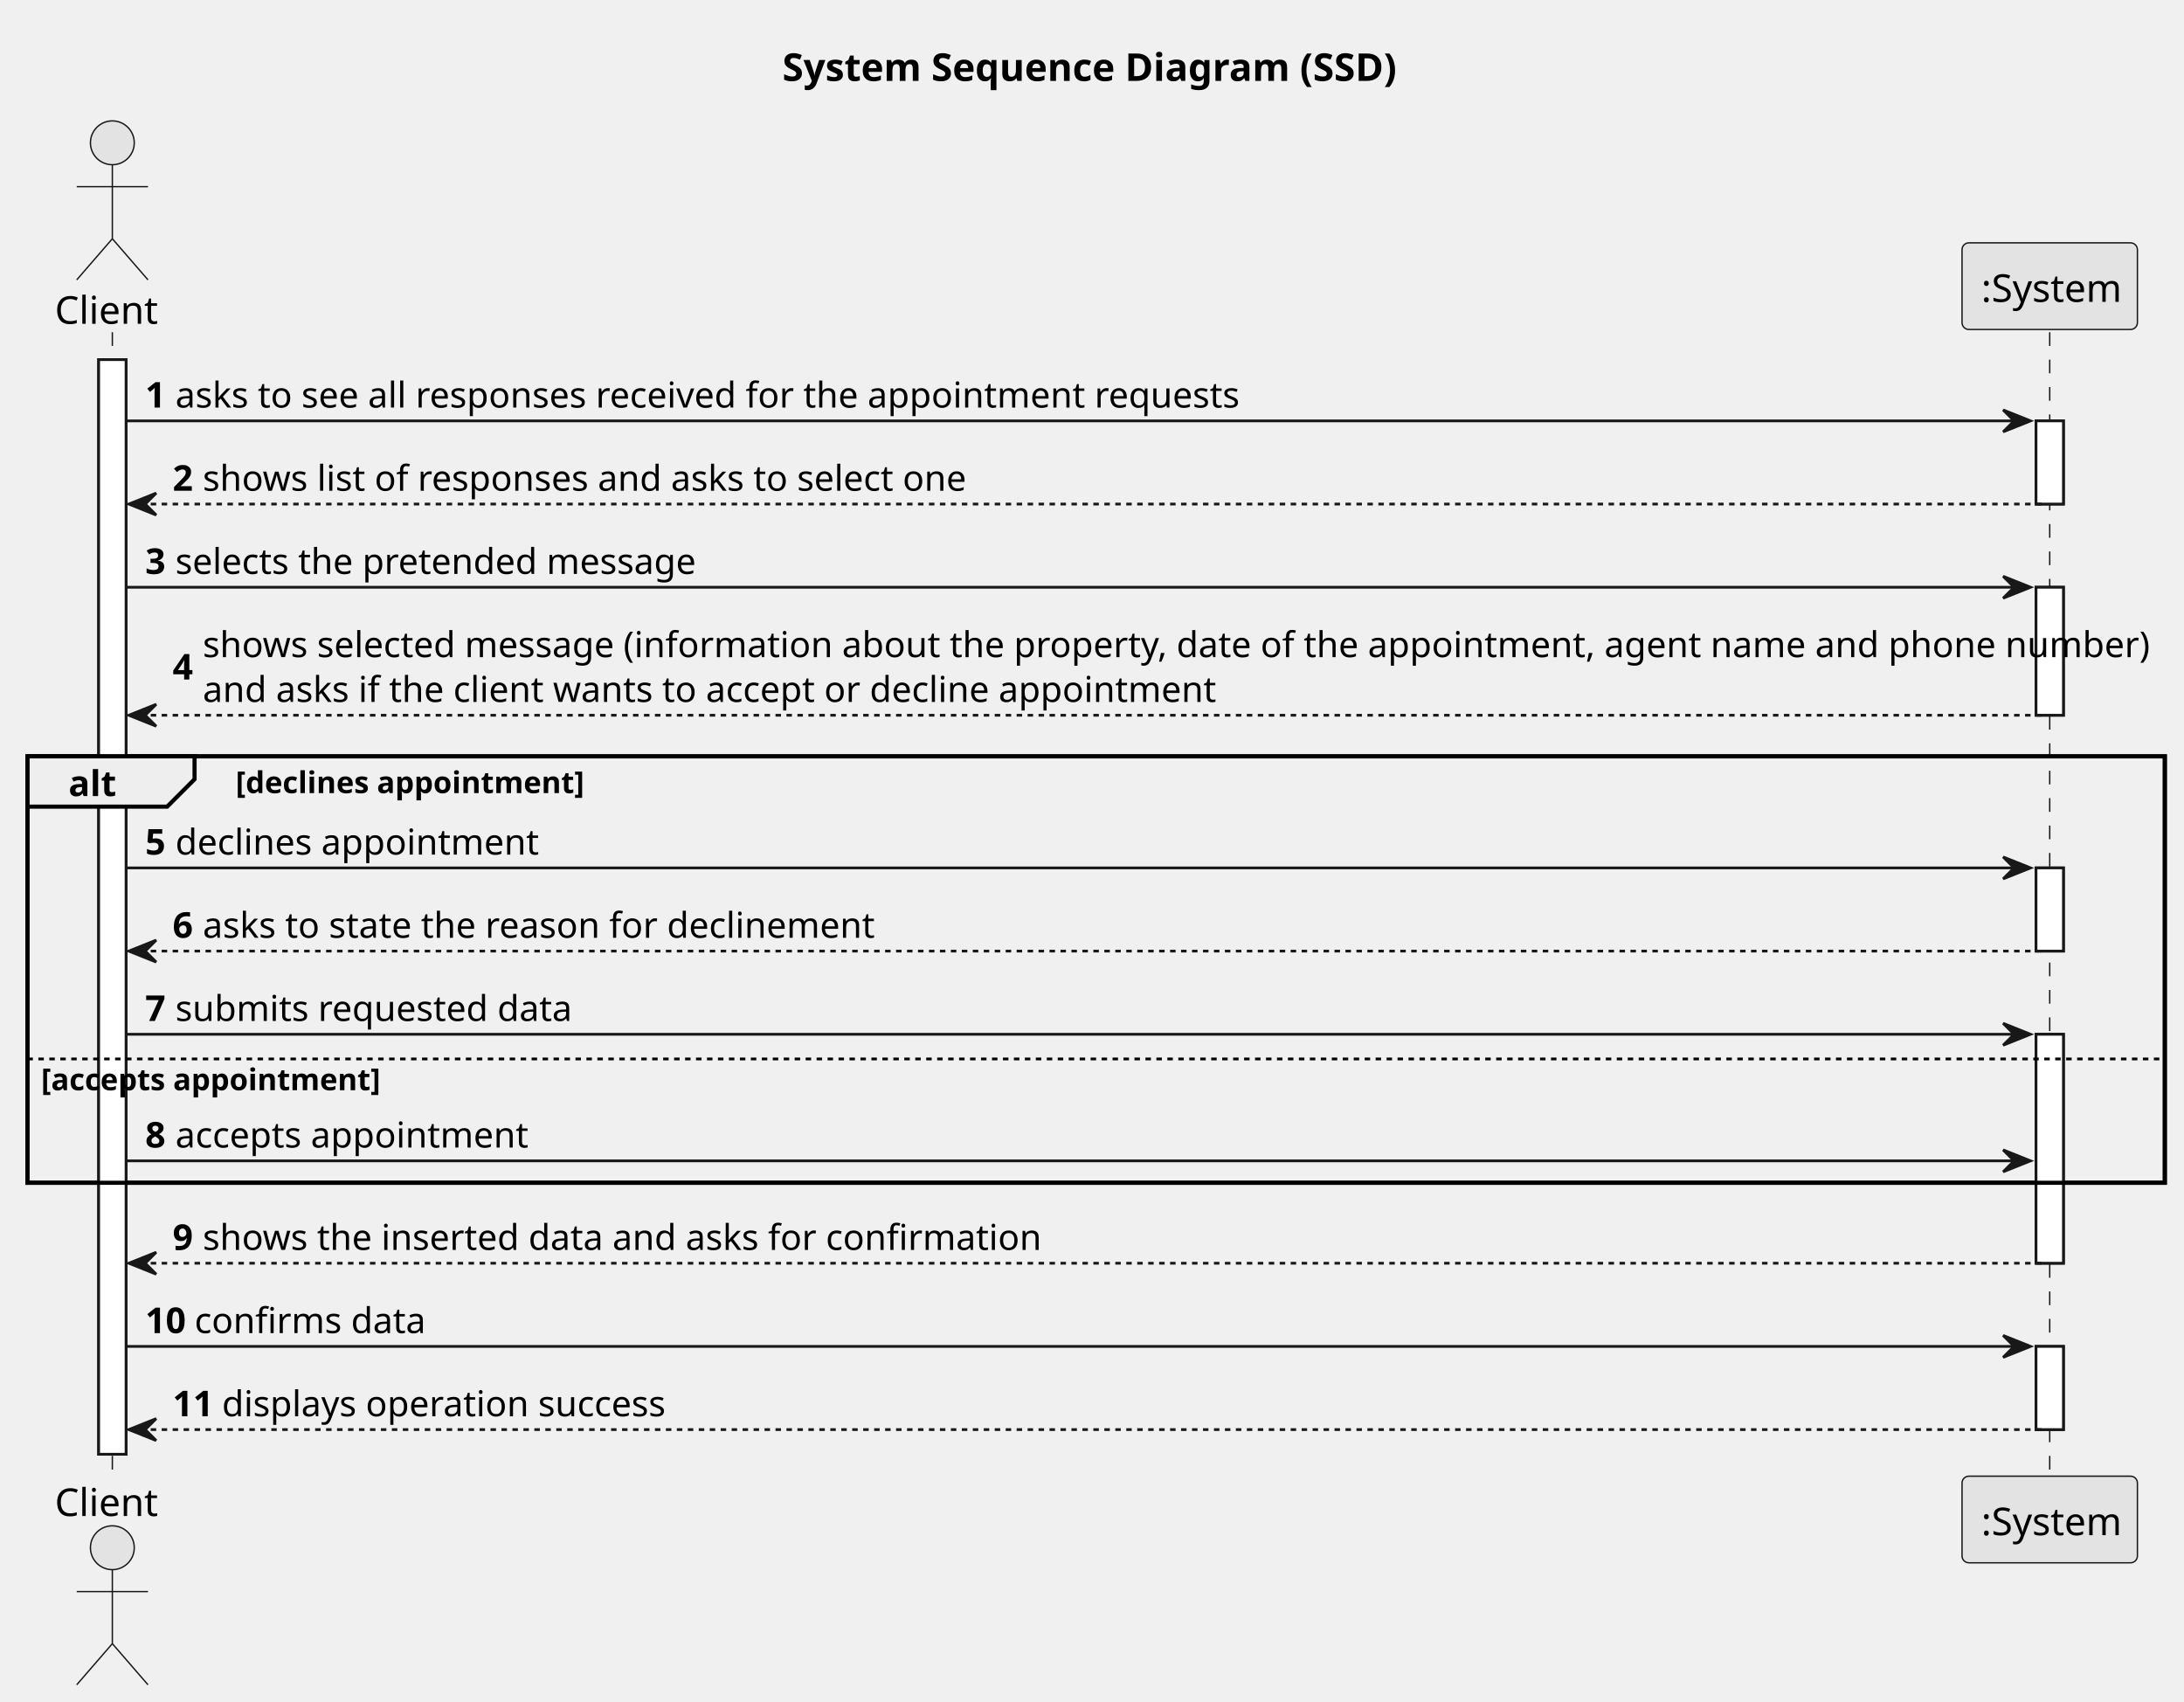
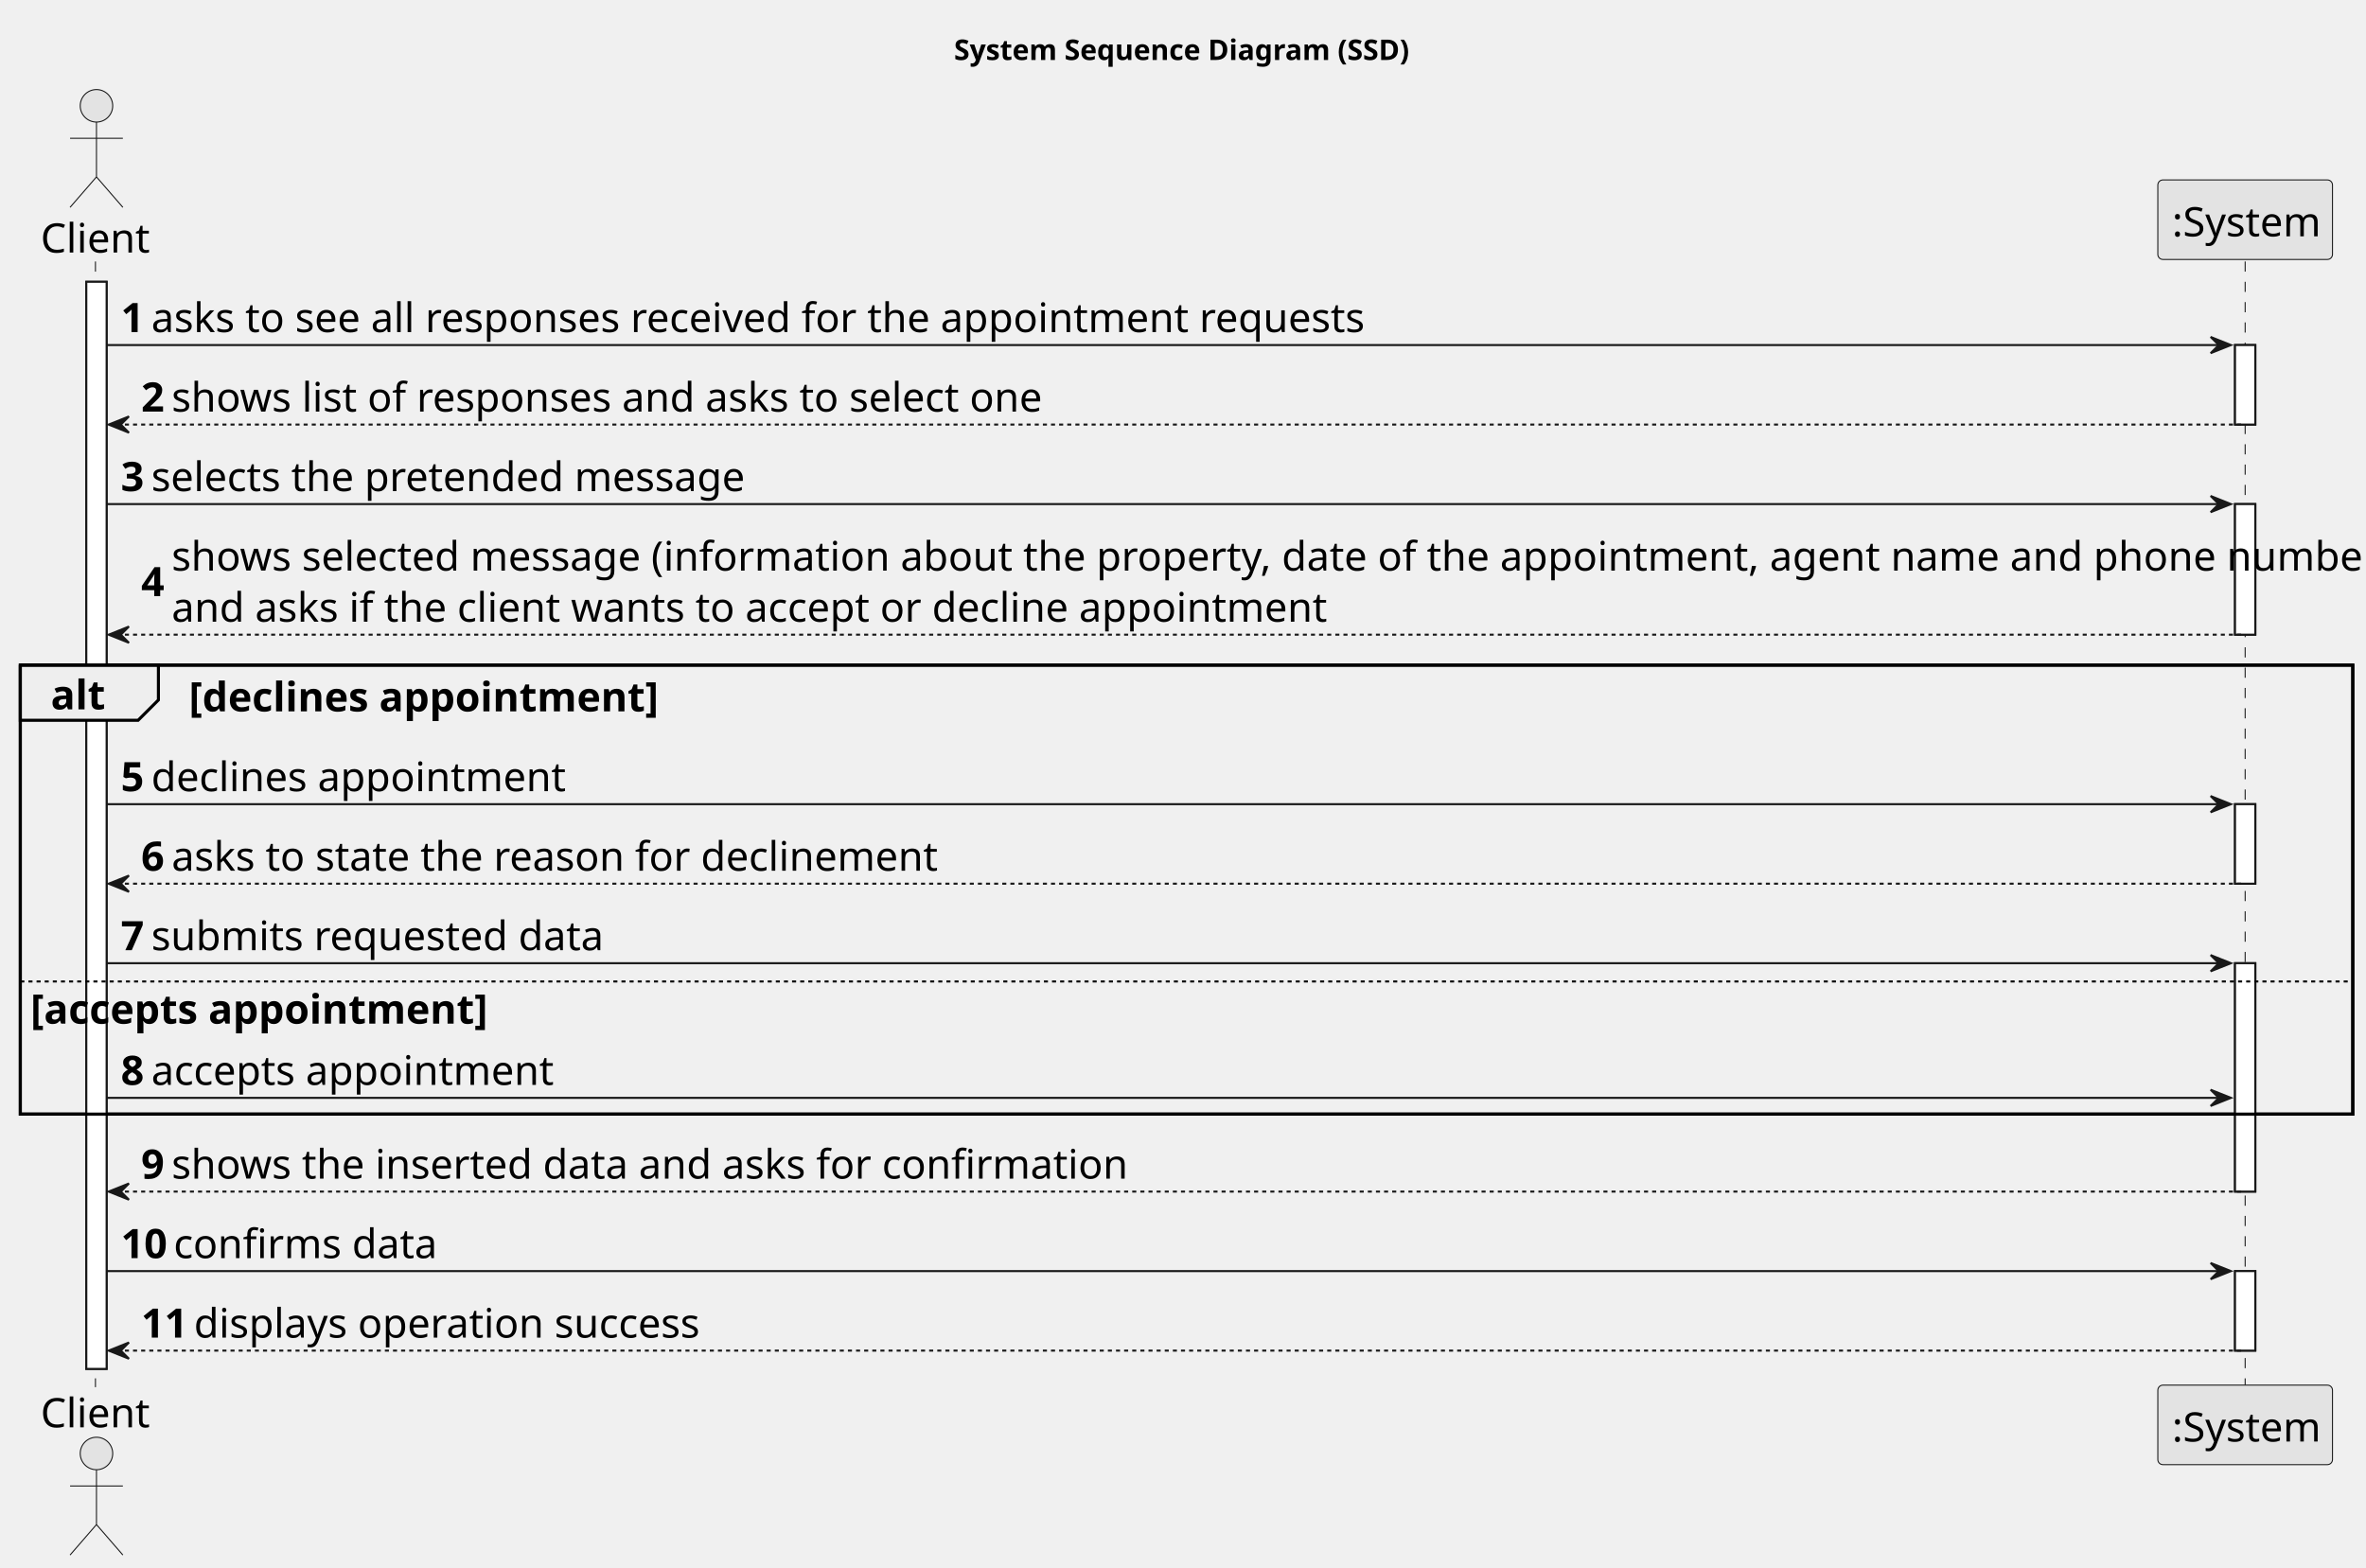
- <svg xmlns="http://www.w3.org/2000/svg" contentStyleType="text/css" height="621px" preserveAspectRatio="none" style="width:797px;height:621px;background:#FFFFFF;" version="1.1" viewBox="0 0 797 621" width="797px" zoomAndPan="magnify">
+ <svg xmlns="http://www.w3.org/2000/svg" contentStyleType="text/css" height="772px" preserveAspectRatio="none" style="width:1165px;height:772px;background:#FFFFFF;" version="1.1" viewBox="0 0 1165 772" width="1165px" zoomAndPan="magnify">
  <defs />
  <g>
-     <rect fill="none" height="27.609" id="_title" style="stroke:none;stroke-width:1.0;" width="238" x="280.5" y="10" />
-     <text fill="#000000" font-family="sans-serif" font-size="14" font-weight="bold" lengthAdjust="spacing" textLength="228" x="285.5" y="29.533">System Sequence Diagram (SSD)</text>
-     <rect fill="#FFFFFF" height="399.406" style="stroke:#181818;stroke-width:1.0;" width="10" x="36" y="131.219" />
-     <rect fill="#FFFFFF" height="30.352" style="stroke:#181818;stroke-width:1.0;" width="10" x="743" y="153.57" />
-     <rect fill="#FFFFFF" height="46.703" style="stroke:#181818;stroke-width:1.0;" width="10" x="743" y="214.273" />
-     <rect fill="#FFFFFF" height="30.352" style="stroke:#181818;stroke-width:1.0;" width="10" x="743" y="316.68" />
-     <rect fill="#FFFFFF" height="83.539" style="stroke:#181818;stroke-width:1.0;" width="10" x="743" y="377.383" />
-     <rect fill="#FFFFFF" height="30.352" style="stroke:#181818;stroke-width:1.0;" width="10" x="743" y="491.273" />
-     <rect fill="none" height="155.594" style="stroke:#000000;stroke-width:1.5;" width="780" x="10" y="275.977" />
-     <line style="stroke:#181818;stroke-width:0.5;stroke-dasharray:5.0,5.0;" x1="41" x2="41" y1="121.219" y2="539.625" />
-     <line style="stroke:#181818;stroke-width:0.5;stroke-dasharray:5.0,5.0;" x1="748" x2="748" y1="121.219" y2="539.625" />
-     <text fill="#000000" font-family="sans-serif" font-size="14" lengthAdjust="spacing" textLength="36" x="20" y="118.143">Client</text>
-     <ellipse cx="41" cy="52.109" fill="#E3E3E3" rx="8" ry="8" style="stroke:#181818;stroke-width:0.5;" />
-     <path d="M41,60.109 L41,87.109 M28,68.109 L54,68.109 M41,87.109 L28,102.109 M41,87.109 L54,102.109 " fill="none" style="stroke:#181818;stroke-width:0.5;" />
-     <text fill="#000000" font-family="sans-serif" font-size="14" lengthAdjust="spacing" textLength="36" x="20" y="553.158">Client</text>
-     <ellipse cx="41" cy="564.734" fill="#E3E3E3" rx="8" ry="8" style="stroke:#181818;stroke-width:0.5;" />
-     <path d="M41,572.734 L41,599.734 M28,580.734 L54,580.734 M41,599.734 L28,614.734 M41,599.734 L54,614.734 " fill="none" style="stroke:#181818;stroke-width:0.5;" />
-     <rect fill="#E3E3E3" height="31.609" rx="2.5" ry="2.5" style="stroke:#181818;stroke-width:0.5;" width="64" x="716" y="88.609" />
-     <text fill="#000000" font-family="sans-serif" font-size="14" lengthAdjust="spacing" textLength="50" x="723" y="110.143">:System</text>
-     <rect fill="#E3E3E3" height="31.609" rx="2.5" ry="2.5" style="stroke:#181818;stroke-width:0.5;" width="64" x="716" y="538.625" />
-     <text fill="#000000" font-family="sans-serif" font-size="14" lengthAdjust="spacing" textLength="50" x="723" y="560.158">:System</text>
-     <rect fill="#FFFFFF" height="399.406" style="stroke:#181818;stroke-width:1.0;" width="10" x="36" y="131.219" />
-     <rect fill="#FFFFFF" height="30.352" style="stroke:#181818;stroke-width:1.0;" width="10" x="743" y="153.57" />
-     <rect fill="#FFFFFF" height="46.703" style="stroke:#181818;stroke-width:1.0;" width="10" x="743" y="214.273" />
-     <rect fill="#FFFFFF" height="30.352" style="stroke:#181818;stroke-width:1.0;" width="10" x="743" y="316.68" />
-     <rect fill="#FFFFFF" height="83.539" style="stroke:#181818;stroke-width:1.0;" width="10" x="743" y="377.383" />
-     <rect fill="#FFFFFF" height="30.352" style="stroke:#181818;stroke-width:1.0;" width="10" x="743" y="491.273" />
-     <polygon fill="#181818" points="731,149.57,741,153.57,731,157.57,735,153.57" style="stroke:#181818;stroke-width:1.0;" />
-     <line style="stroke:#181818;stroke-width:1.0;" x1="46" x2="737" y1="153.57" y2="153.57" />
-     <text fill="#000000" font-family="sans-serif" font-size="13" font-weight="bold" lengthAdjust="spacing" textLength="7" x="53" y="148.714">1</text>
-     <text fill="#000000" font-family="sans-serif" font-size="13" lengthAdjust="spacing" textLength="369" x="64" y="148.714">asks to see all responses received for the appointment requests</text>
-     <polygon fill="#181818" points="57,179.922,47,183.922,57,187.922,53,183.922" style="stroke:#181818;stroke-width:1.0;" />
-     <line style="stroke:#181818;stroke-width:1.0;stroke-dasharray:2.0,2.0;" x1="51" x2="747" y1="183.922" y2="183.922" />
-     <text fill="#000000" font-family="sans-serif" font-size="13" font-weight="bold" lengthAdjust="spacing" textLength="7" x="63" y="179.065">2</text>
-     <text fill="#000000" font-family="sans-serif" font-size="13" lengthAdjust="spacing" textLength="272" x="74" y="179.065">shows list of responses and asks to select one</text>
-     <polygon fill="#181818" points="731,210.273,741,214.273,731,218.273,735,214.273" style="stroke:#181818;stroke-width:1.0;" />
-     <line style="stroke:#181818;stroke-width:1.0;" x1="46" x2="737" y1="214.273" y2="214.273" />
-     <text fill="#000000" font-family="sans-serif" font-size="13" font-weight="bold" lengthAdjust="spacing" textLength="7" x="53" y="209.417">3</text>
-     <text fill="#000000" font-family="sans-serif" font-size="13" lengthAdjust="spacing" textLength="182" x="64" y="209.417">selects the pretended message</text>
-     <polygon fill="#181818" points="57,256.977,47,260.977,57,264.977,53,260.977" style="stroke:#181818;stroke-width:1.0;" />
-     <line style="stroke:#181818;stroke-width:1.0;stroke-dasharray:2.0,2.0;" x1="51" x2="747" y1="260.977" y2="260.977" />
-     <text fill="#000000" font-family="sans-serif" font-size="13" font-weight="bold" lengthAdjust="spacing" textLength="7" x="63" y="247.944">4</text>
-     <text fill="#000000" font-family="sans-serif" font-size="13" lengthAdjust="spacing" textLength="662" x="74" y="239.769">shows selected message (information about the property, date of the appointment, agent name and phone number)</text>
-     <text fill="#000000" font-family="sans-serif" font-size="13" lengthAdjust="spacing" textLength="351" x="74" y="256.12">and asks if the client wants to accept or decline appointment</text>
-     <path d="M10,275.977 L71,275.977 L71,284.328 L61,294.328 L10,294.328 L10,275.977 " fill="#EEEEEE" style="stroke:#000000;stroke-width:1.5;" />
-     <rect fill="none" height="155.594" style="stroke:#000000;stroke-width:1.5;" width="780" x="10" y="275.977" />
-     <text fill="#000000" font-family="sans-serif" font-size="13" font-weight="bold" lengthAdjust="spacing" textLength="16" x="25" y="290.472">alt</text>
-     <text fill="#000000" font-family="sans-serif" font-size="11" font-weight="bold" lengthAdjust="spacing" textLength="128" x="86" y="289.396">[declines appointment]</text>
-     <polygon fill="#181818" points="731,312.68,741,316.68,731,320.68,735,316.68" style="stroke:#181818;stroke-width:1.0;" />
-     <line style="stroke:#181818;stroke-width:1.0;" x1="46" x2="737" y1="316.68" y2="316.68" />
-     <text fill="#000000" font-family="sans-serif" font-size="13" font-weight="bold" lengthAdjust="spacing" textLength="7" x="53" y="311.823">5</text>
-     <text fill="#000000" font-family="sans-serif" font-size="13" lengthAdjust="spacing" textLength="123" x="64" y="311.823">declines appointment</text>
-     <polygon fill="#181818" points="57,343.031,47,347.031,57,351.031,53,347.031" style="stroke:#181818;stroke-width:1.0;" />
-     <line style="stroke:#181818;stroke-width:1.0;stroke-dasharray:2.0,2.0;" x1="51" x2="747" y1="347.031" y2="347.031" />
-     <text fill="#000000" font-family="sans-serif" font-size="13" font-weight="bold" lengthAdjust="spacing" textLength="7" x="63" y="342.175">6</text>
-     <text fill="#000000" font-family="sans-serif" font-size="13" lengthAdjust="spacing" textLength="233" x="74" y="342.175">asks to state the reason for declinement</text>
-     <polygon fill="#181818" points="731,373.383,741,377.383,731,381.383,735,377.383" style="stroke:#181818;stroke-width:1.0;" />
-     <line style="stroke:#181818;stroke-width:1.0;" x1="46" x2="737" y1="377.383" y2="377.383" />
-     <text fill="#000000" font-family="sans-serif" font-size="13" font-weight="bold" lengthAdjust="spacing" textLength="7" x="53" y="372.526">7</text>
-     <text fill="#000000" font-family="sans-serif" font-size="13" lengthAdjust="spacing" textLength="136" x="64" y="372.526">submits requested data</text>
-     <line style="stroke:#000000;stroke-width:1.0;stroke-dasharray:2.0,2.0;" x1="10" x2="790" y1="386.383" y2="386.383" />
-     <text fill="#000000" font-family="sans-serif" font-size="11" font-weight="bold" lengthAdjust="spacing" textLength="124" x="15" y="397.802">[accepts appointment]</text>
-     <polygon fill="#181818" points="731,419.57,741,423.57,731,427.57,735,423.57" style="stroke:#181818;stroke-width:1.0;" />
-     <line style="stroke:#181818;stroke-width:1.0;" x1="46" x2="737" y1="423.57" y2="423.57" />
-     <text fill="#000000" font-family="sans-serif" font-size="13" font-weight="bold" lengthAdjust="spacing" textLength="7" x="53" y="418.714">8</text>
-     <text fill="#000000" font-family="sans-serif" font-size="13" lengthAdjust="spacing" textLength="121" x="64" y="418.714">accepts appointment</text>
-     <polygon fill="#181818" points="57,456.922,47,460.922,57,464.922,53,460.922" style="stroke:#181818;stroke-width:1.0;" />
-     <line style="stroke:#181818;stroke-width:1.0;stroke-dasharray:2.0,2.0;" x1="51" x2="747" y1="460.922" y2="460.922" />
-     <text fill="#000000" font-family="sans-serif" font-size="13" font-weight="bold" lengthAdjust="spacing" textLength="7" x="63" y="456.065">9</text>
-     <text fill="#000000" font-family="sans-serif" font-size="13" lengthAdjust="spacing" textLength="287" x="74" y="456.065">shows the inserted data and asks for confirmation</text>
-     <polygon fill="#181818" points="731,487.273,741,491.273,731,495.273,735,491.273" style="stroke:#181818;stroke-width:1.0;" />
-     <line style="stroke:#181818;stroke-width:1.0;" x1="46" x2="737" y1="491.273" y2="491.273" />
-     <text fill="#000000" font-family="sans-serif" font-size="13" font-weight="bold" lengthAdjust="spacing" textLength="14" x="53" y="486.417">10</text>
-     <text fill="#000000" font-family="sans-serif" font-size="13" lengthAdjust="spacing" textLength="78" x="71" y="486.417">confirms data</text>
-     <polygon fill="#181818" points="57,517.625,47,521.625,57,525.625,53,521.625" style="stroke:#181818;stroke-width:1.0;" />
-     <line style="stroke:#181818;stroke-width:1.0;stroke-dasharray:2.0,2.0;" x1="51" x2="747" y1="521.625" y2="521.625" />
-     <text fill="#000000" font-family="sans-serif" font-size="13" font-weight="bold" lengthAdjust="spacing" textLength="14" x="63" y="516.769">11</text>
-     <text fill="#000000" font-family="sans-serif" font-size="13" lengthAdjust="spacing" textLength="158" x="81" y="516.769">displays operation success</text>
+     <text fill="#000000" font-family="sans-serif" font-size="14" font-weight="bold" lengthAdjust="spacing" textLength="228" x="469.75" y="29.533">System Sequence Diagram (SSD)</text>
+     <rect fill="#FFFFFF" height="535.344" style="stroke:#181818;stroke-width:1.0;" width="10" x="42.5" y="138.766" />
+     <rect fill="#FFFFFF" height="39.156" style="stroke:#181818;stroke-width:1.0;" width="10" x="1100.5" y="169.922" />
+     <rect fill="#FFFFFF" height="64.312" style="stroke:#181818;stroke-width:1.0;" width="10" x="1100.5" y="248.234" />
+     <rect fill="#FFFFFF" height="39.156" style="stroke:#181818;stroke-width:1.0;" width="10" x="1100.5" y="396.016" />
+     <rect fill="#FFFFFF" height="112.469" style="stroke:#181818;stroke-width:1.0;" width="10" x="1100.5" y="474.328" />
+     <rect fill="#FFFFFF" height="39.156" style="stroke:#181818;stroke-width:1.0;" width="10" x="1100.5" y="625.953" />
+     <rect fill="none" height="221.094" style="stroke:#000000;stroke-width:1.5;" width="1148.5" x="10" y="327.547" />
+     <line style="stroke:#181818;stroke-width:0.5;stroke-dasharray:5.0,5.0;" x1="47" x2="47" y1="128.766" y2="683.109" />
+     <line style="stroke:#181818;stroke-width:0.5;stroke-dasharray:5.0,5.0;" x1="1105.5" x2="1105.5" y1="128.766" y2="683.109" />
+     <text fill="#000000" font-family="sans-serif" font-size="20" lengthAdjust="spacing" textLength="49" x="20" y="124.371">Client</text>
+     <ellipse cx="47.5" cy="52.109" fill="#E3E3E3" rx="8" ry="8" style="stroke:#181818;stroke-width:0.5;" />
+     <path d="M47.5,60.109 L47.5,87.109 M34.5,68.109 L60.5,68.109 M47.5,87.109 L34.5,102.109 M47.5,87.109 L60.5,102.109 " fill="none" style="stroke:#181818;stroke-width:0.5;" />
+     <text fill="#000000" font-family="sans-serif" font-size="20" lengthAdjust="spacing" textLength="49" x="20" y="702.871">Client</text>
+     <ellipse cx="47.5" cy="715.766" fill="#E3E3E3" rx="8" ry="8" style="stroke:#181818;stroke-width:0.5;" />
+     <path d="M47.5,723.766 L47.5,750.766 M34.5,731.766 L60.5,731.766 M47.5,750.766 L34.5,765.766 M47.5,750.766 L60.5,765.766 " fill="none" style="stroke:#181818;stroke-width:0.5;" />
+     <rect fill="#E3E3E3" height="39.156" rx="2.5" ry="2.5" style="stroke:#181818;stroke-width:0.5;" width="86" x="1062.5" y="88.609" />
+     <text fill="#000000" font-family="sans-serif" font-size="20" lengthAdjust="spacing" textLength="72" x="1069.5" y="116.371">:System</text>
+     <rect fill="#E3E3E3" height="39.156" rx="2.5" ry="2.5" style="stroke:#181818;stroke-width:0.5;" width="86" x="1062.5" y="682.109" />
+     <text fill="#000000" font-family="sans-serif" font-size="20" lengthAdjust="spacing" textLength="72" x="1069.5" y="709.871">:System</text>
+     <rect fill="#FFFFFF" height="535.344" style="stroke:#181818;stroke-width:1.0;" width="10" x="42.5" y="138.766" />
+     <rect fill="#FFFFFF" height="39.156" style="stroke:#181818;stroke-width:1.0;" width="10" x="1100.5" y="169.922" />
+     <rect fill="#FFFFFF" height="64.312" style="stroke:#181818;stroke-width:1.0;" width="10" x="1100.5" y="248.234" />
+     <rect fill="#FFFFFF" height="39.156" style="stroke:#181818;stroke-width:1.0;" width="10" x="1100.5" y="396.016" />
+     <rect fill="#FFFFFF" height="112.469" style="stroke:#181818;stroke-width:1.0;" width="10" x="1100.5" y="474.328" />
+     <rect fill="#FFFFFF" height="39.156" style="stroke:#181818;stroke-width:1.0;" width="10" x="1100.5" y="625.953" />
+     <polygon fill="#181818" points="1088.5,165.922,1098.5,169.922,1088.5,173.922,1092.5,169.922" style="stroke:#181818;stroke-width:1.0;" />
+     <line style="stroke:#181818;stroke-width:1.0;" x1="52.5" x2="1094.5" y1="169.922" y2="169.922" />
+     <text fill="#000000" font-family="sans-serif" font-size="20" font-weight="bold" lengthAdjust="spacing" textLength="11" x="59.5" y="163.527">1</text>
+     <text fill="#000000" font-family="sans-serif" font-size="20" lengthAdjust="spacing" textLength="562" x="74.5" y="163.527">asks to see all responses received for the appointment requests</text>
+     <polygon fill="#181818" points="63.5,205.078,53.5,209.078,63.5,213.078,59.5,209.078" style="stroke:#181818;stroke-width:1.0;" />
+     <line style="stroke:#181818;stroke-width:1.0;stroke-dasharray:2.0,2.0;" x1="57.5" x2="1104.5" y1="209.078" y2="209.078" />
+     <text fill="#000000" font-family="sans-serif" font-size="20" font-weight="bold" lengthAdjust="spacing" textLength="11" x="69.5" y="202.684">2</text>
+     <text fill="#000000" font-family="sans-serif" font-size="20" lengthAdjust="spacing" textLength="410" x="84.5" y="202.684">shows list of responses and asks to select one</text>
+     <polygon fill="#181818" points="1088.5,244.234,1098.5,248.234,1088.5,252.234,1092.5,248.234" style="stroke:#181818;stroke-width:1.0;" />
+     <line style="stroke:#181818;stroke-width:1.0;" x1="52.5" x2="1094.5" y1="248.234" y2="248.234" />
+     <text fill="#000000" font-family="sans-serif" font-size="20" font-weight="bold" lengthAdjust="spacing" textLength="11" x="59.5" y="241.84">3</text>
+     <text fill="#000000" font-family="sans-serif" font-size="20" lengthAdjust="spacing" textLength="276" x="74.5" y="241.84">selects the pretended message</text>
+     <polygon fill="#181818" points="63.5,308.547,53.5,312.547,63.5,316.547,59.5,312.547" style="stroke:#181818;stroke-width:1.0;" />
+     <line style="stroke:#181818;stroke-width:1.0;stroke-dasharray:2.0,2.0;" x1="57.5" x2="1104.5" y1="312.547" y2="312.547" />
+     <text fill="#000000" font-family="sans-serif" font-size="20" font-weight="bold" lengthAdjust="spacing" textLength="11" x="69.5" y="293.574">4</text>
+     <text fill="#000000" font-family="sans-serif" font-size="20" lengthAdjust="spacing" textLength="1009" x="84.5" y="280.996">shows selected message (information about the property, date of the appointment, agent name and phone number)</text>
+     <text fill="#000000" font-family="sans-serif" font-size="20" lengthAdjust="spacing" textLength="529" x="84.5" y="306.152">and asks if the client wants to accept or decline appointment</text>
+     <path d="M10,327.547 L78,327.547 L78,344.703 L68,354.703 L10,354.703 L10,327.547 " fill="#EEEEEE" style="stroke:#000000;stroke-width:1.5;" />
+     <rect fill="none" height="221.094" style="stroke:#000000;stroke-width:1.5;" width="1148.5" x="10" y="327.547" />
+     <text fill="#000000" font-family="sans-serif" font-size="20" font-weight="bold" lengthAdjust="spacing" textLength="23" x="25" y="349.309">alt</text>
+     <text fill="#000000" font-family="sans-serif" font-size="20" font-weight="bold" lengthAdjust="spacing" textLength="216" x="93" y="350.309">[declines appointment]</text>
+     <polygon fill="#181818" points="1088.5,392.016,1098.5,396.016,1088.5,400.016,1092.5,396.016" style="stroke:#181818;stroke-width:1.0;" />
+     <line style="stroke:#181818;stroke-width:1.0;" x1="52.5" x2="1094.5" y1="396.016" y2="396.016" />
+     <text fill="#000000" font-family="sans-serif" font-size="20" font-weight="bold" lengthAdjust="spacing" textLength="11" x="59.5" y="389.621">5</text>
+     <text fill="#000000" font-family="sans-serif" font-size="20" lengthAdjust="spacing" textLength="184" x="74.5" y="389.621">declines appointment</text>
+     <polygon fill="#181818" points="63.5,431.172,53.5,435.172,63.5,439.172,59.5,435.172" style="stroke:#181818;stroke-width:1.0;" />
+     <line style="stroke:#181818;stroke-width:1.0;stroke-dasharray:2.0,2.0;" x1="57.5" x2="1104.5" y1="435.172" y2="435.172" />
+     <text fill="#000000" font-family="sans-serif" font-size="20" font-weight="bold" lengthAdjust="spacing" textLength="11" x="69.5" y="428.777">6</text>
+     <text fill="#000000" font-family="sans-serif" font-size="20" lengthAdjust="spacing" textLength="353" x="84.5" y="428.777">asks to state the reason for declinement</text>
+     <polygon fill="#181818" points="1088.5,470.328,1098.5,474.328,1088.5,478.328,1092.5,474.328" style="stroke:#181818;stroke-width:1.0;" />
+     <line style="stroke:#181818;stroke-width:1.0;" x1="52.5" x2="1094.5" y1="474.328" y2="474.328" />
+     <text fill="#000000" font-family="sans-serif" font-size="20" font-weight="bold" lengthAdjust="spacing" textLength="11" x="59.5" y="467.934">7</text>
+     <text fill="#000000" font-family="sans-serif" font-size="20" lengthAdjust="spacing" textLength="206" x="74.5" y="467.934">submits requested data</text>
+     <line style="stroke:#000000;stroke-width:1.0;stroke-dasharray:2.0,2.0;" x1="10" x2="1158.5" y1="483.328" y2="483.328" />
+     <text fill="#000000" font-family="sans-serif" font-size="20" font-weight="bold" lengthAdjust="spacing" textLength="212" x="15" y="504.09">[accepts appointment]</text>
+     <polygon fill="#181818" points="1088.5,536.641,1098.5,540.641,1088.5,544.641,1092.5,540.641" style="stroke:#181818;stroke-width:1.0;" />
+     <line style="stroke:#181818;stroke-width:1.0;" x1="52.5" x2="1094.5" y1="540.641" y2="540.641" />
+     <text fill="#000000" font-family="sans-serif" font-size="20" font-weight="bold" lengthAdjust="spacing" textLength="11" x="59.5" y="534.246">8</text>
+     <text fill="#000000" font-family="sans-serif" font-size="20" lengthAdjust="spacing" textLength="182" x="74.5" y="534.246">accepts appointment</text>
+     <polygon fill="#181818" points="63.5,582.797,53.5,586.797,63.5,590.797,59.5,586.797" style="stroke:#181818;stroke-width:1.0;" />
+     <line style="stroke:#181818;stroke-width:1.0;stroke-dasharray:2.0,2.0;" x1="57.5" x2="1104.5" y1="586.797" y2="586.797" />
+     <text fill="#000000" font-family="sans-serif" font-size="20" font-weight="bold" lengthAdjust="spacing" textLength="11" x="69.5" y="580.402">9</text>
+     <text fill="#000000" font-family="sans-serif" font-size="20" lengthAdjust="spacing" textLength="437" x="84.5" y="580.402">shows the inserted data and asks for confirmation</text>
+     <polygon fill="#181818" points="1088.5,621.953,1098.5,625.953,1088.5,629.953,1092.5,625.953" style="stroke:#181818;stroke-width:1.0;" />
+     <line style="stroke:#181818;stroke-width:1.0;" x1="52.5" x2="1094.5" y1="625.953" y2="625.953" />
+     <text fill="#000000" font-family="sans-serif" font-size="20" font-weight="bold" lengthAdjust="spacing" textLength="22" x="59.5" y="619.559">10</text>
+     <text fill="#000000" font-family="sans-serif" font-size="20" lengthAdjust="spacing" textLength="119" x="85.5" y="619.559">confirms data</text>
+     <polygon fill="#181818" points="63.5,661.109,53.5,665.109,63.5,669.109,59.5,665.109" style="stroke:#181818;stroke-width:1.0;" />
+     <line style="stroke:#181818;stroke-width:1.0;stroke-dasharray:2.0,2.0;" x1="57.5" x2="1104.5" y1="665.109" y2="665.109" />
+     <text fill="#000000" font-family="sans-serif" font-size="20" font-weight="bold" lengthAdjust="spacing" textLength="22" x="69.5" y="658.715">11</text>
+     <text fill="#000000" font-family="sans-serif" font-size="20" lengthAdjust="spacing" textLength="236" x="95.5" y="658.715">displays operation success</text>
  </g>
</svg>
